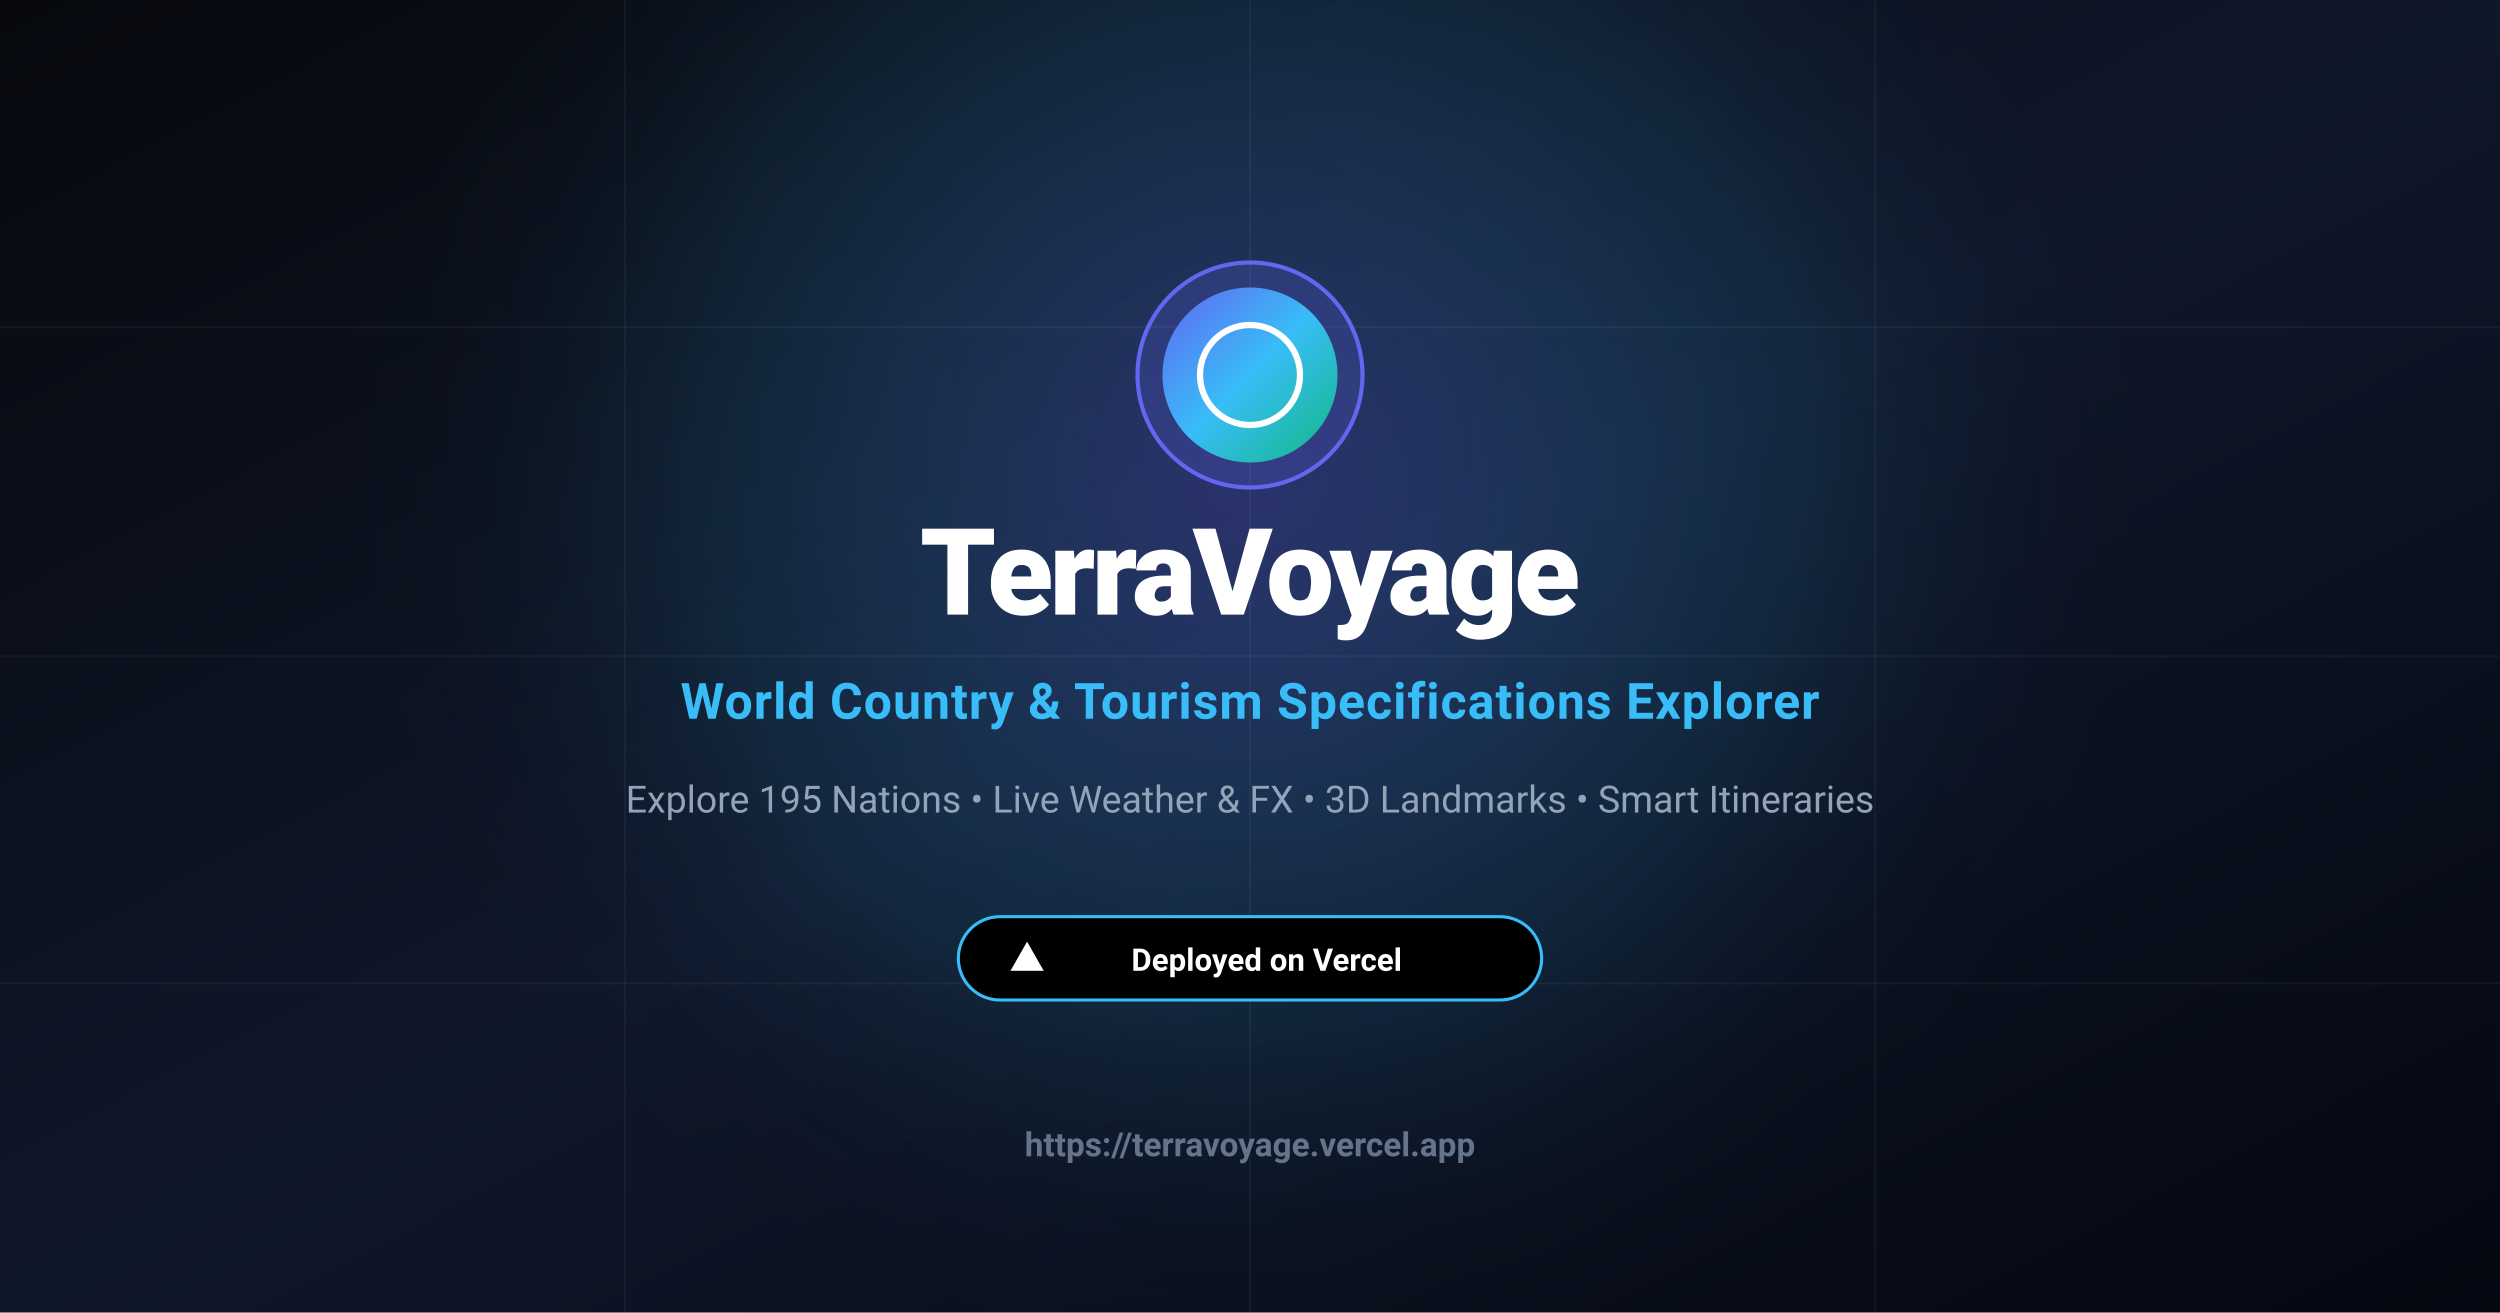
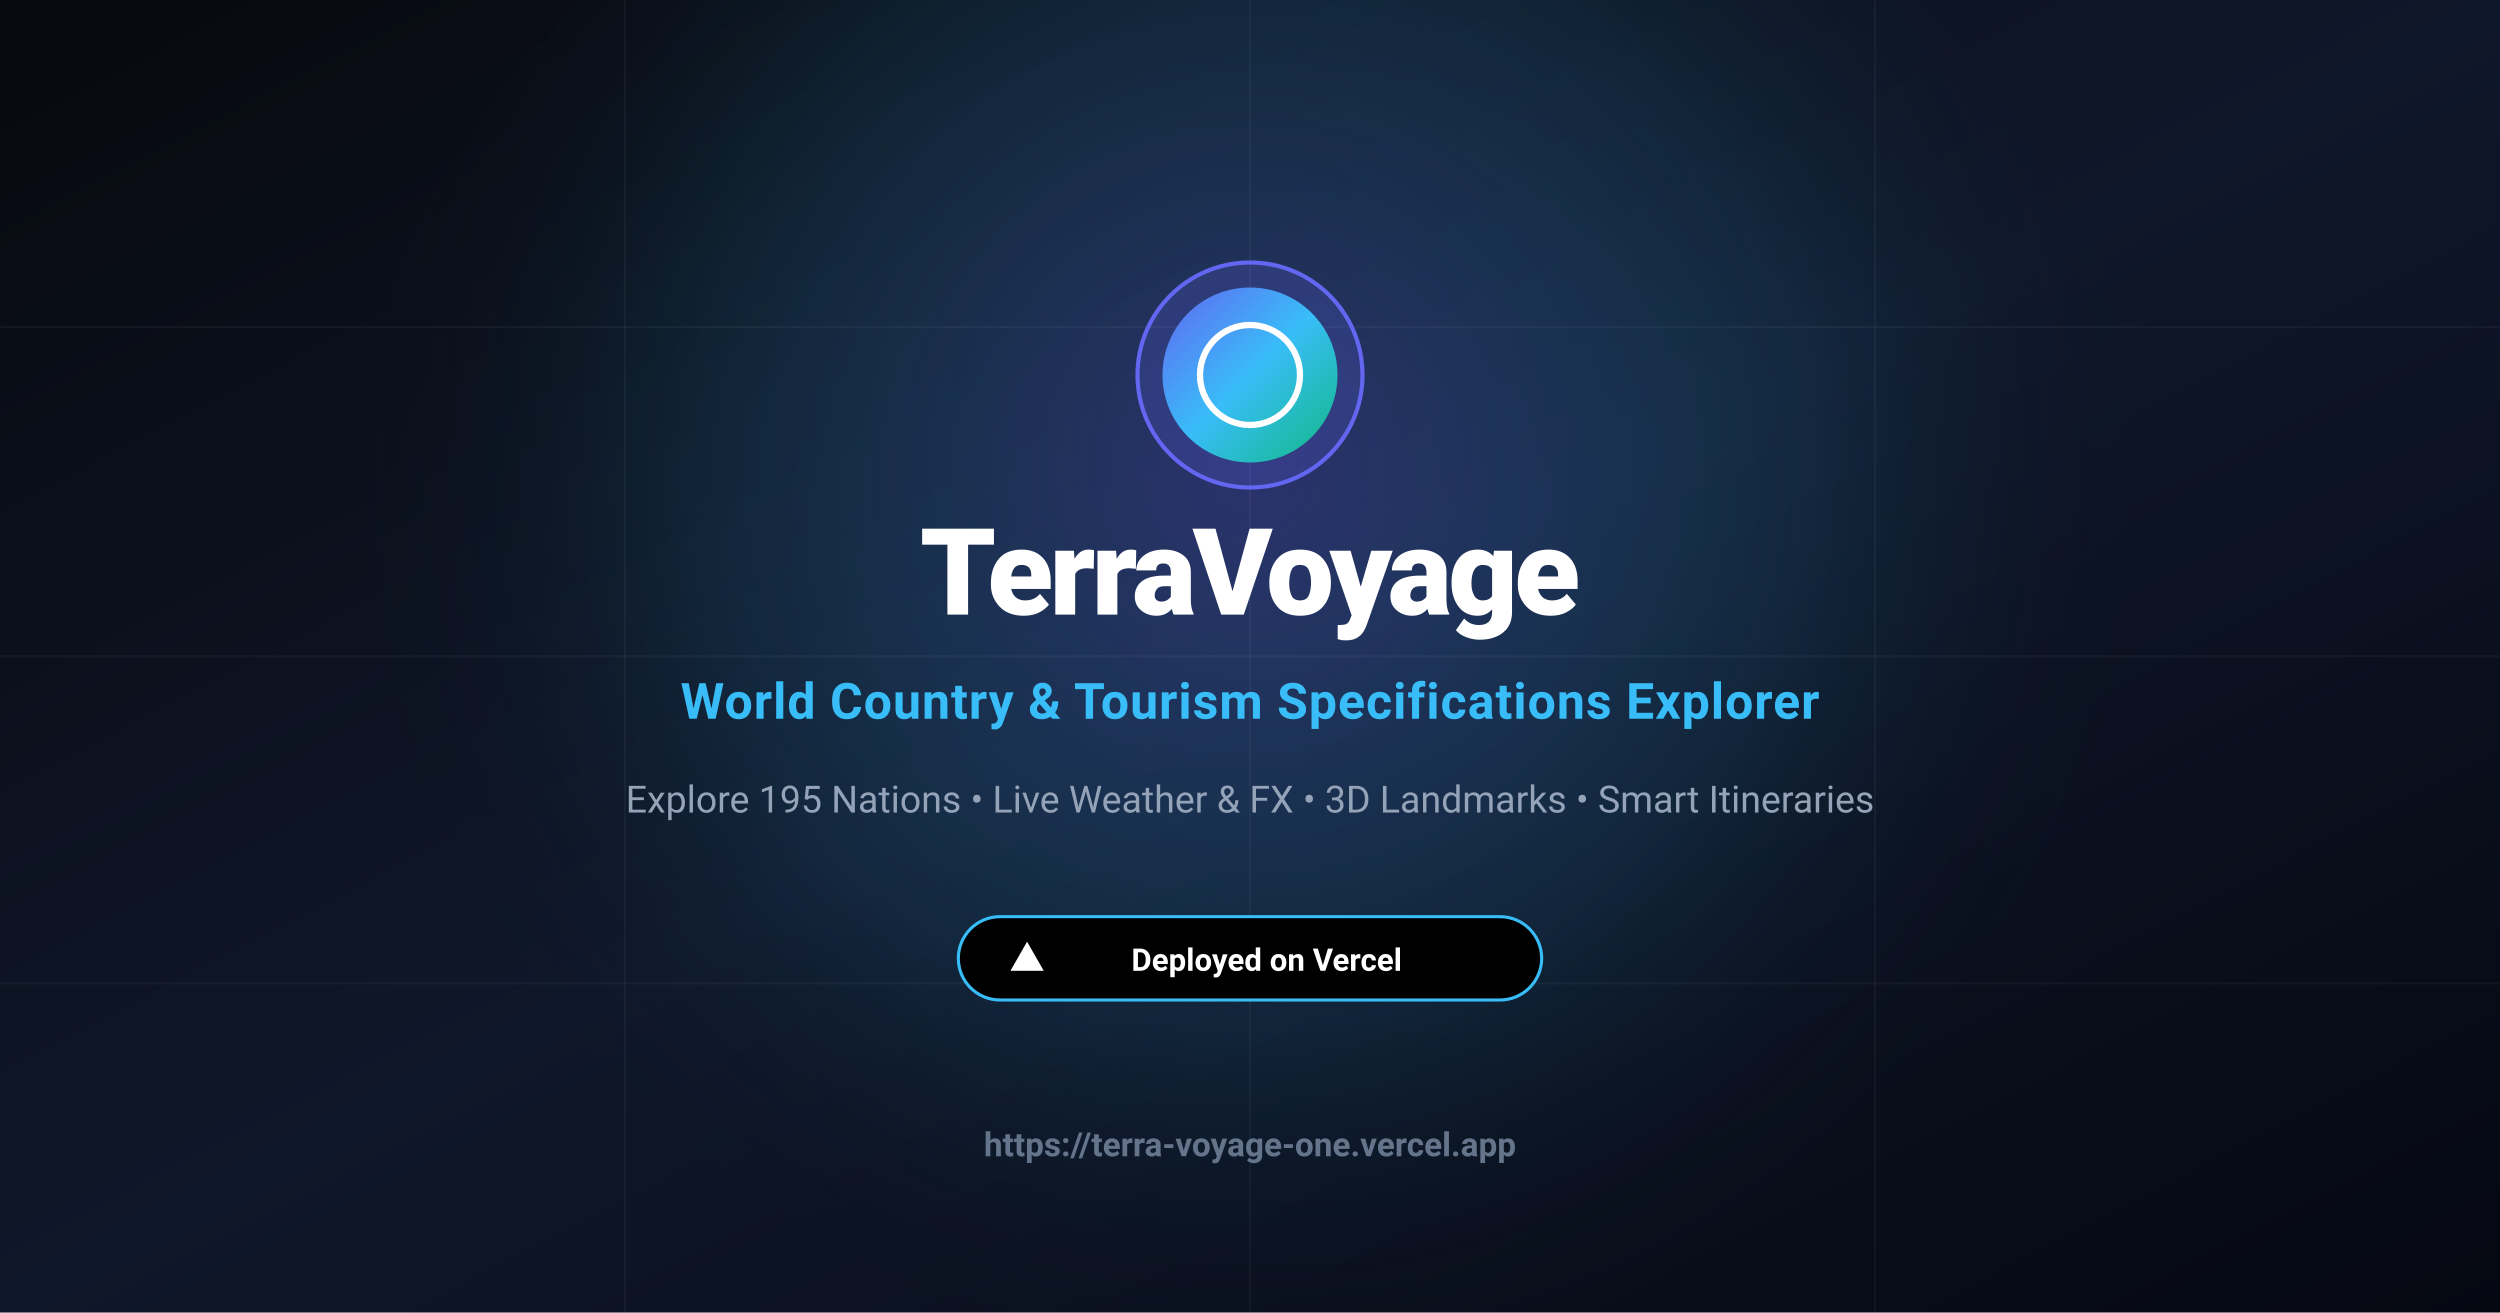
<svg xmlns="http://www.w3.org/2000/svg" viewBox="0 0 1200 630" width="1200" height="630">
  <defs>
    <linearGradient id="bg-grad" x1="0%" y1="0%" x2="100%" y2="100%">
      <stop offset="0%" stop-color="#07090e" />
      <stop offset="50%" stop-color="#0f172a" />
      <stop offset="100%" stop-color="#050811" />
    </linearGradient>
    <linearGradient id="accent-grad" x1="0%" y1="0%" x2="100%" y2="100%">
      <stop offset="0%" stop-color="#6366f1" />
      <stop offset="50%" stop-color="#38bdf8" />
      <stop offset="100%" stop-color="#10b981" />
    </linearGradient>
    <radialGradient id="glow" cx="50%" cy="40%" r="50%">
      <stop offset="0%" stop-color="#6366f1" stop-opacity="0.35" />
      <stop offset="60%" stop-color="#38bdf8" stop-opacity="0.1" />
      <stop offset="100%" stop-color="#000000" stop-opacity="0" />
    </radialGradient>
  </defs>
  <rect width="1200" height="630" fill="url(#bg-grad)" />
  <circle cx="600" cy="315" r="450" fill="url(#glow)" />
  <g stroke="#ffffff" stroke-opacity="0.04" stroke-width="1">
    <line x1="0" y1="157" x2="1200" y2="157" />
    <line x1="0" y1="315" x2="1200" y2="315" />
    <line x1="0" y1="472" x2="1200" y2="472" />
    <line x1="300" y1="0" x2="300" y2="630" />
    <line x1="600" y1="0" x2="600" y2="630" />
    <line x1="900" y1="0" x2="900" y2="630" />
  </g>
  <g transform="translate(600, 180)">
    <circle cx="0" cy="0" r="54" fill="#6366f1" fill-opacity="0.2" stroke="#6366f1" stroke-width="2" />
    <circle cx="0" cy="0" r="42" fill="url(#accent-grad)" />
    <path d="M-24 0 A24 24 0 0 0 24 0 A24 24 0 0 0 -24 0 M0 -24 A24 24 0 0 0 0 24 A24 24 0 0 0 0 -24" fill="none" stroke="#ffffff" stroke-width="3" stroke-linecap="round" />
  </g>
  <text x="600" y="295" font-family="-apple-system, BlinkMacSystemFont, 'Segoe UI', Roboto, Helvetica, Arial, sans-serif" font-size="58" font-weight="900" fill="#ffffff" text-anchor="middle" letter-spacing="-0.03em">TerraVoyage</text>
  <text x="600" y="345" font-family="-apple-system, BlinkMacSystemFont, 'Segoe UI', Roboto, Helvetica, Arial, sans-serif" font-size="24" font-weight="700" fill="#38bdf8" text-anchor="middle" letter-spacing="0.02em">World Country &amp; Tourism Specifications Explorer</text>
  <text x="600" y="390" font-family="-apple-system, BlinkMacSystemFont, 'Segoe UI', Roboto, Helvetica, Arial, sans-serif" font-size="18" font-weight="400" fill="#94a3b8" text-anchor="middle">Explore 195 Nations • Live Weather &amp; FX • 3D Landmarks • Smart Itineraries</text>
  <g transform="translate(600, 460)">
    <rect x="-140" y="-20" width="280" height="40" rx="20" fill="#000000" stroke="#38bdf8" stroke-width="1.5" />
    <path d="M-115 6 L-107 -8 L-99 6 Z" fill="#ffffff" />
    <text x="8" y="6" font-family="-apple-system, BlinkMacSystemFont, 'Segoe UI', Roboto, Helvetica, Arial, sans-serif" font-size="15" font-weight="700" fill="#ffffff" text-anchor="middle">Deployed on Vercel</text>
  </g>
-   <text x="600" y="555" font-family="-apple-system, BlinkMacSystemFont, 'Segoe UI', Roboto, Helvetica, Arial, sans-serif" font-size="16" font-weight="600" fill="#64748b" text-anchor="middle">https://terravoyage.vercel.app</text>
+   <text x="600" y="555" font-family="-apple-system, BlinkMacSystemFont, 'Segoe UI', Roboto, Helvetica, Arial, sans-serif" font-size="16" font-weight="600" fill="#64748b" text-anchor="middle">https://terra-voyage-one.vercel.app</text>
</svg>
